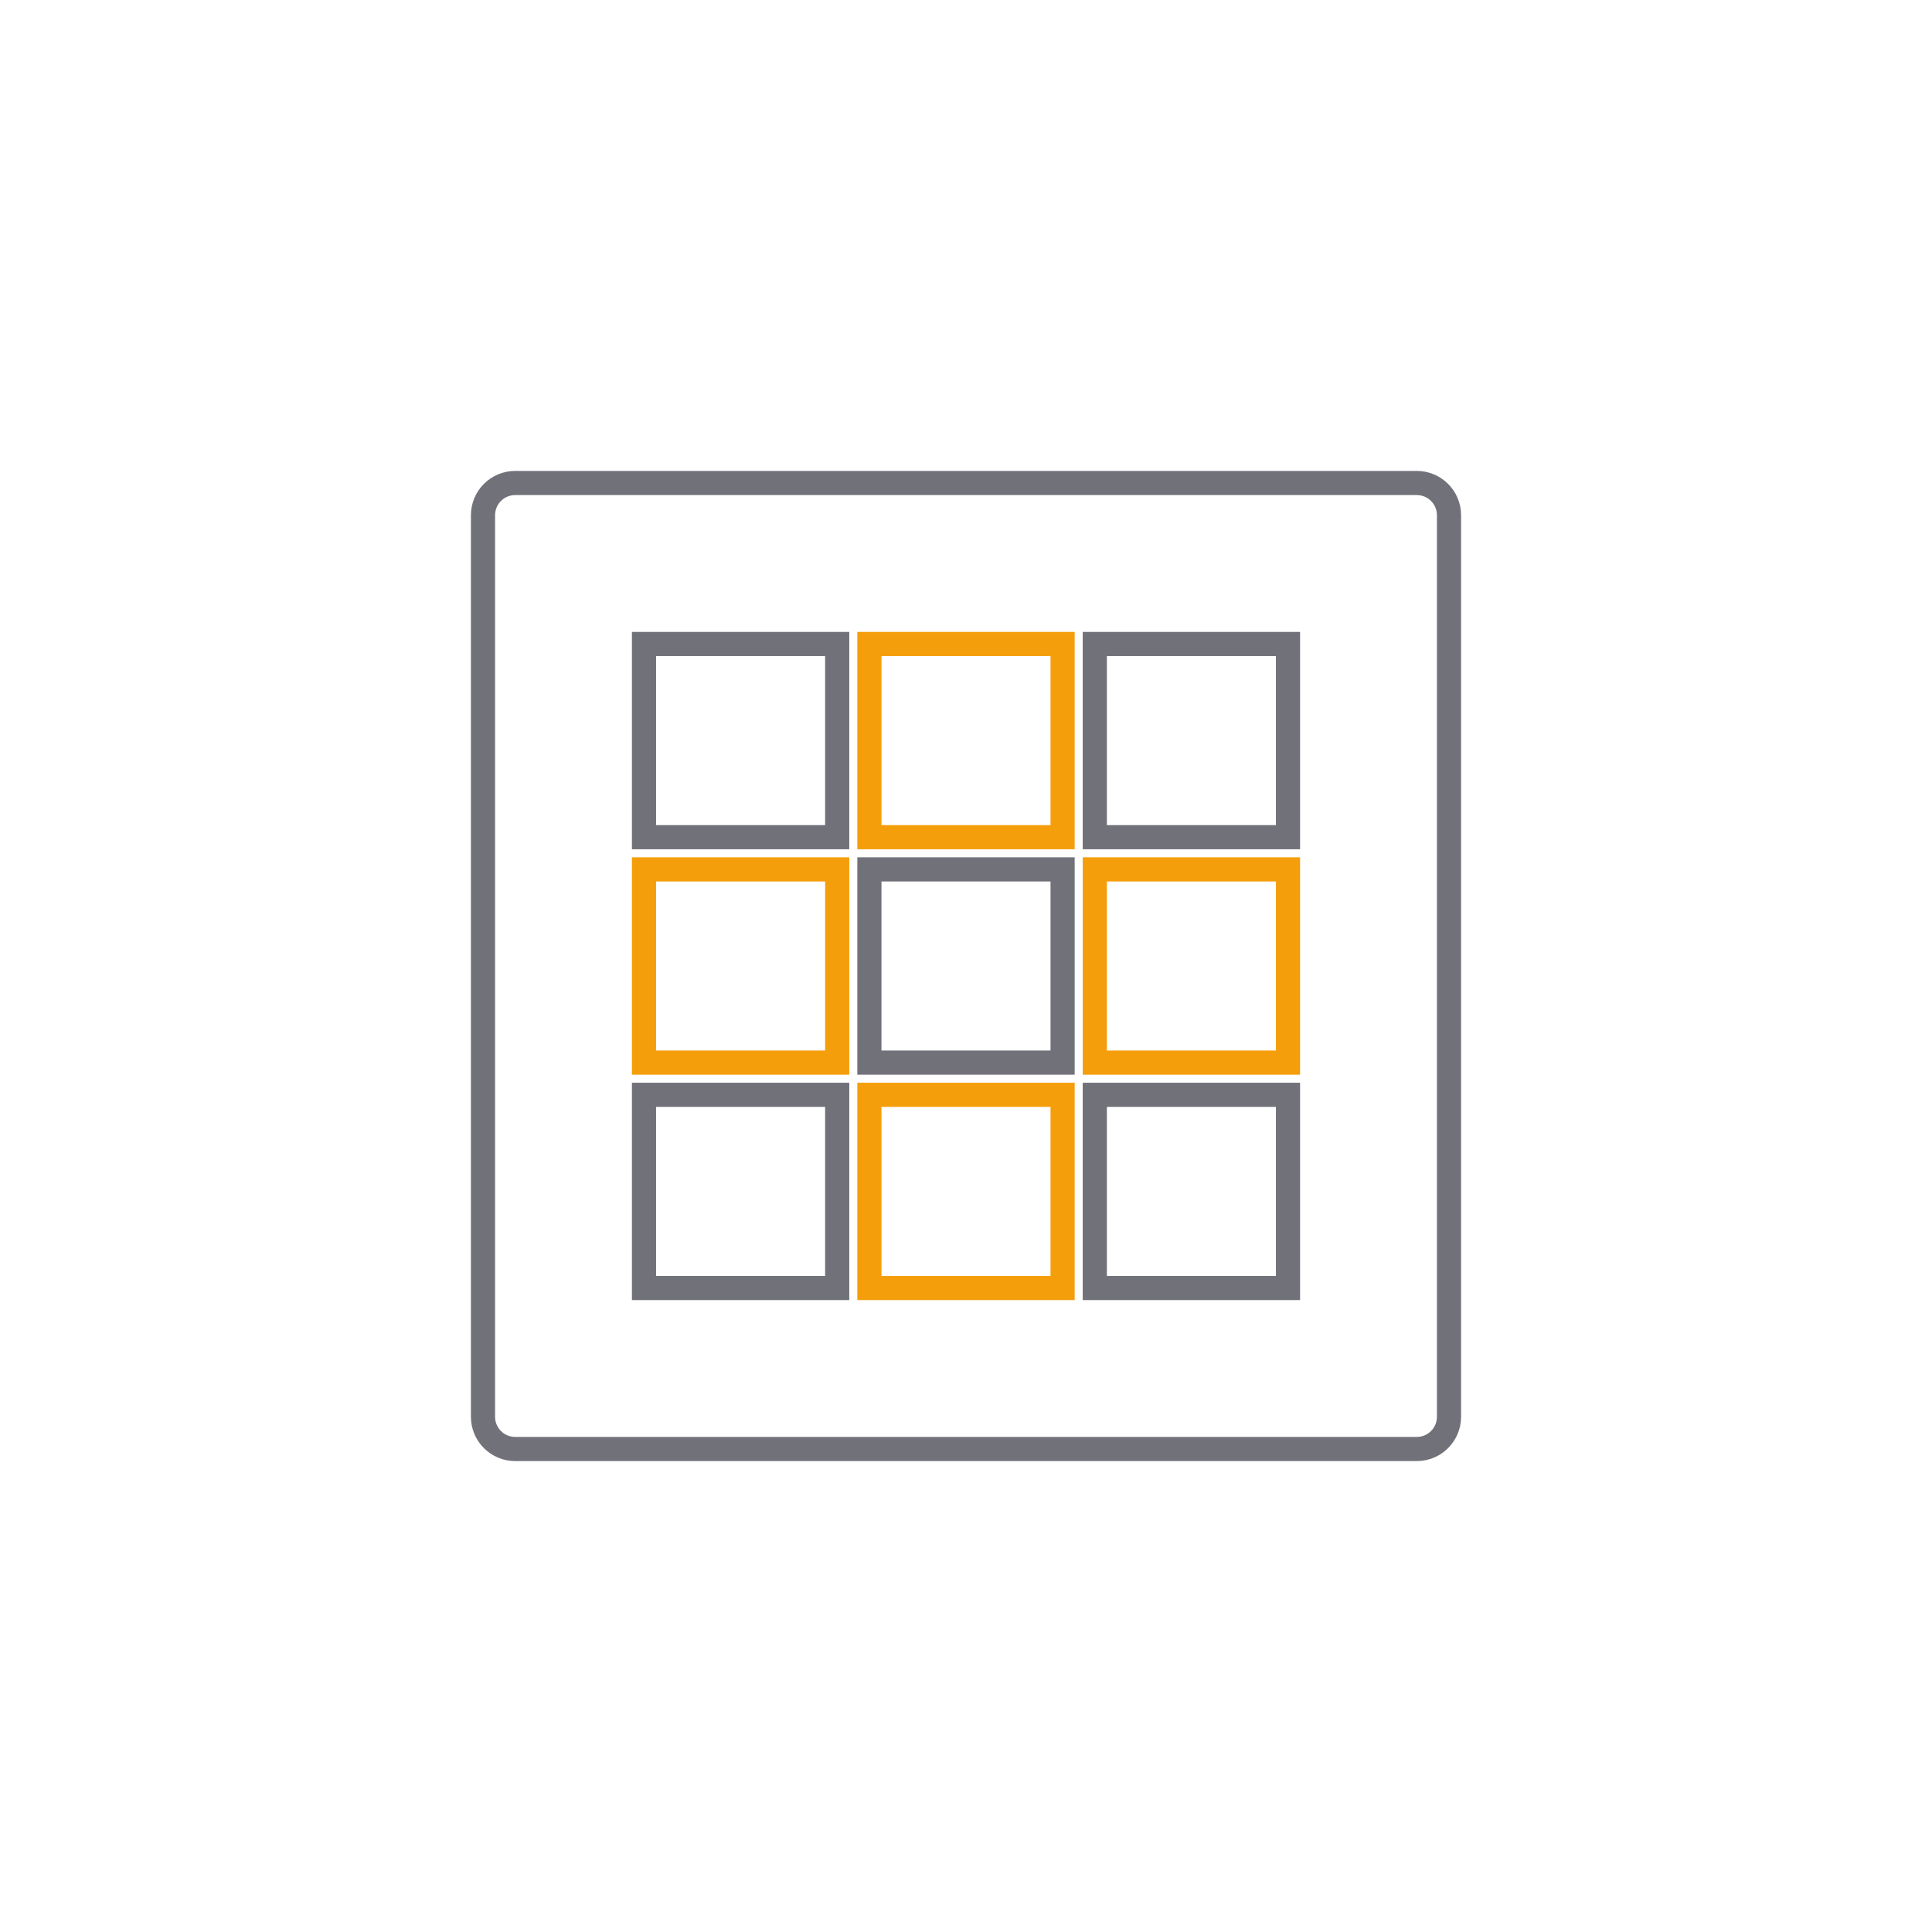
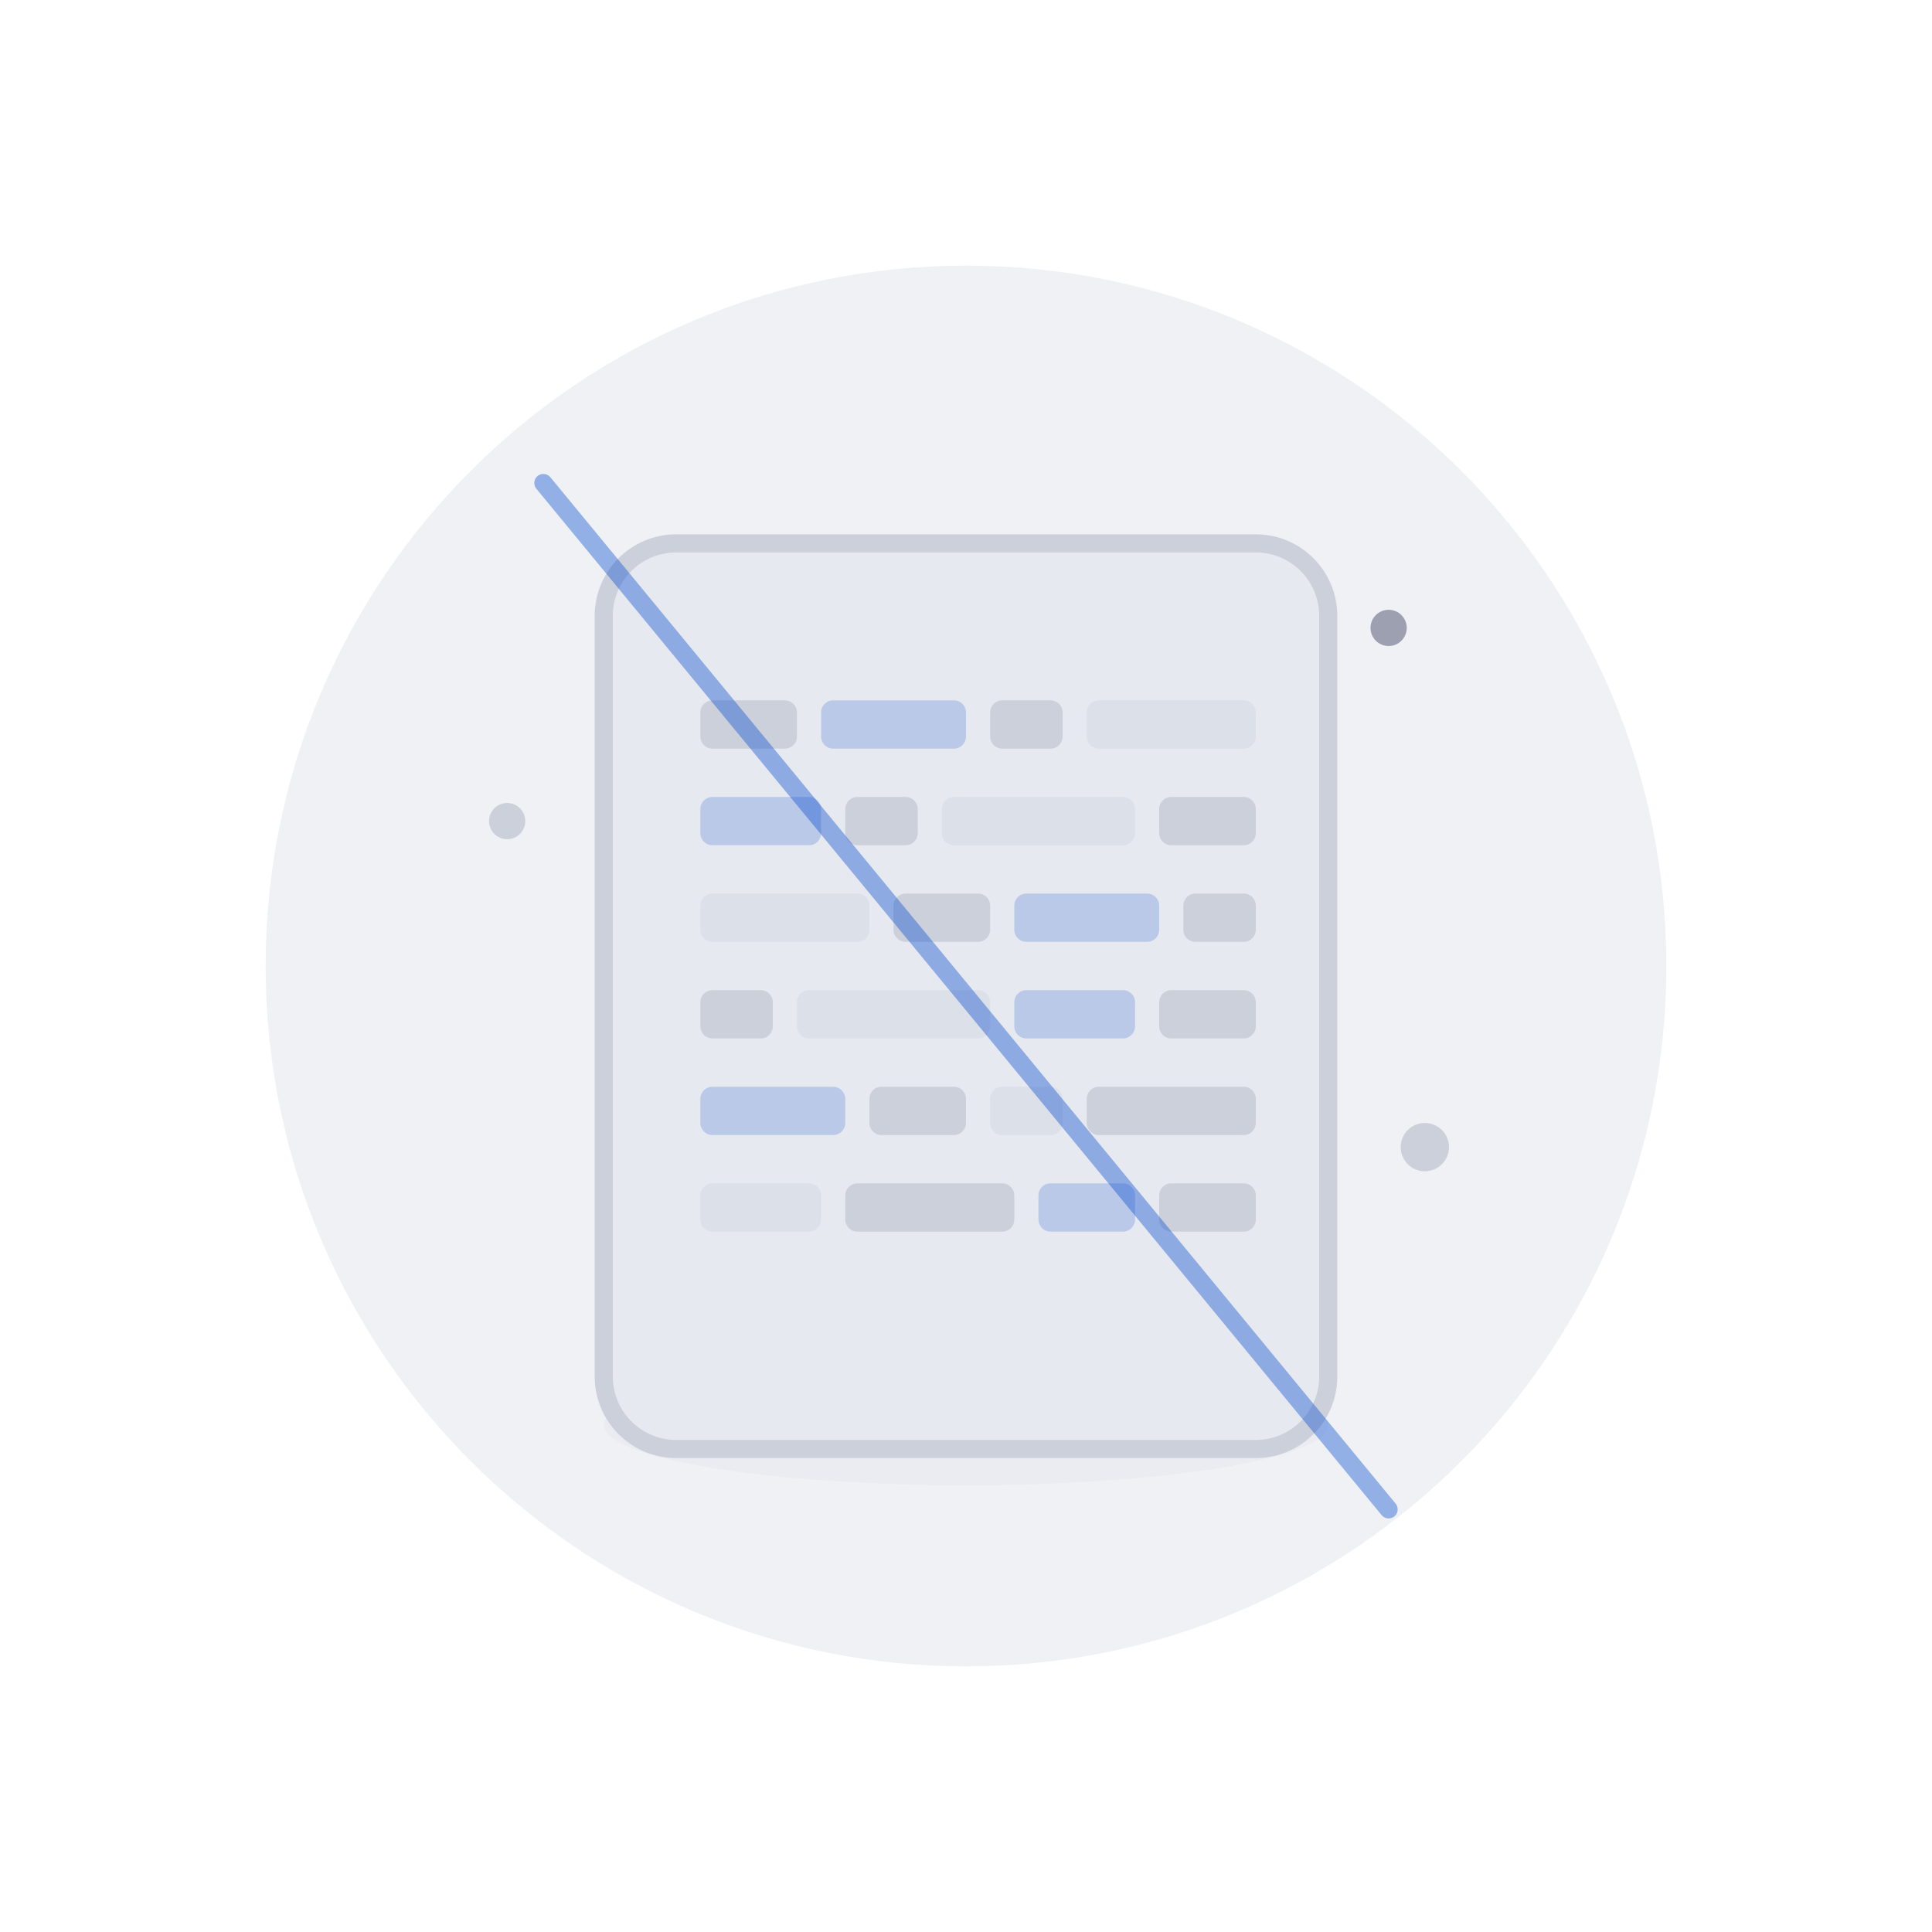
- <svg xmlns="http://www.w3.org/2000/svg" viewBox="0 0 120 120">
-   <rect x="30" y="30" width="60" height="60" rx="2" fill="none" stroke="#71717a" stroke-width="1.5" />
-   <rect x="40" y="40" width="12" height="12" fill="none" stroke="#71717a" stroke-width="1.5" />
-   <rect x="54" y="40" width="12" height="12" fill="none" stroke="#f59e0b" stroke-width="1.5" />
-   <rect x="68" y="40" width="12" height="12" fill="none" stroke="#71717a" stroke-width="1.5" />
-   <rect x="40" y="54" width="12" height="12" fill="none" stroke="#f59e0b" stroke-width="1.5" />
-   <rect x="54" y="54" width="12" height="12" fill="none" stroke="#71717a" stroke-width="1.5" />
-   <rect x="68" y="54" width="12" height="12" fill="none" stroke="#f59e0b" stroke-width="1.5" />
-   <rect x="40" y="68" width="12" height="12" fill="none" stroke="#71717a" stroke-width="1.5" />
-   <rect x="54" y="68" width="12" height="12" fill="none" stroke="#f59e0b" stroke-width="1.5" />
-   <rect x="68" y="68" width="12" height="12" fill="none" stroke="#71717a" stroke-width="1.5" />
+ <svg xmlns="http://www.w3.org/2000/svg" viewBox="0 0 160 160" fill="none">
+   <g>
+     <circle cx="80" cy="80" r="58" fill="#eff1f5" />
+   </g>
+   <g>
+     <ellipse cx="80" cy="118" rx="30" ry="5" fill="#dce0e8" opacity="0.3" />
+   </g>
+   <g>
+     <rect x="50" y="45" width="60" height="75" rx="6" fill="#e6e9ef" stroke="#ccd0da" stroke-width="1.5" stroke-linecap="round" stroke-linejoin="round" />
+     <rect x="58" y="58" width="8" height="4" rx="1" fill="#ccd0da" />
+     <rect x="68" y="58" width="12" height="4" rx="1" fill="#084CCF" opacity="0.2" />
+     <rect x="82" y="58" width="6" height="4" rx="1" fill="#ccd0da" />
+     <rect x="90" y="58" width="14" height="4" rx="1" fill="#dce0e8" />
+     <rect x="58" y="66" width="10" height="4" rx="1" fill="#084CCF" opacity="0.2" />
+     <rect x="70" y="66" width="6" height="4" rx="1" fill="#ccd0da" />
+     <rect x="78" y="66" width="16" height="4" rx="1" fill="#dce0e8" />
+     <rect x="96" y="66" width="8" height="4" rx="1" fill="#ccd0da" />
+     <rect x="58" y="74" width="14" height="4" rx="1" fill="#dce0e8" />
+     <rect x="74" y="74" width="8" height="4" rx="1" fill="#ccd0da" />
+     <rect x="84" y="74" width="12" height="4" rx="1" fill="#084CCF" opacity="0.2" />
+     <rect x="98" y="74" width="6" height="4" rx="1" fill="#ccd0da" />
+     <rect x="58" y="82" width="6" height="4" rx="1" fill="#ccd0da" />
+     <rect x="66" y="82" width="16" height="4" rx="1" fill="#dce0e8" />
+     <rect x="84" y="82" width="10" height="4" rx="1" fill="#084CCF" opacity="0.2" />
+     <rect x="96" y="82" width="8" height="4" rx="1" fill="#ccd0da" />
+     <rect x="58" y="90" width="12" height="4" rx="1" fill="#084CCF" opacity="0.2" />
+     <rect x="72" y="90" width="8" height="4" rx="1" fill="#ccd0da" />
+     <rect x="82" y="90" width="6" height="4" rx="1" fill="#dce0e8" />
+     <rect x="90" y="90" width="14" height="4" rx="1" fill="#ccd0da" />
+     <rect x="58" y="98" width="10" height="4" rx="1" fill="#dce0e8" />
+     <rect x="70" y="98" width="14" height="4" rx="1" fill="#ccd0da" />
+     <rect x="86" y="98" width="8" height="4" rx="1" fill="#084CCF" opacity="0.2" />
+     <rect x="96" y="98" width="8" height="4" rx="1" fill="#ccd0da" />
+   </g>
+   <g>
+     <line x1="45" y1="40" x2="115" y2="125" stroke="#084CCF" stroke-width="1.5" opacity="0.4" stroke-linecap="round" />
+     <circle cx="42" cy="68" r="1.5" fill="#ccd0da" />
+     <circle cx="118" cy="95" r="2" fill="#ccd0da" />
+     <circle cx="115" cy="52" r="1.5" fill="#9ca0b0" />
+   </g>
</svg>
